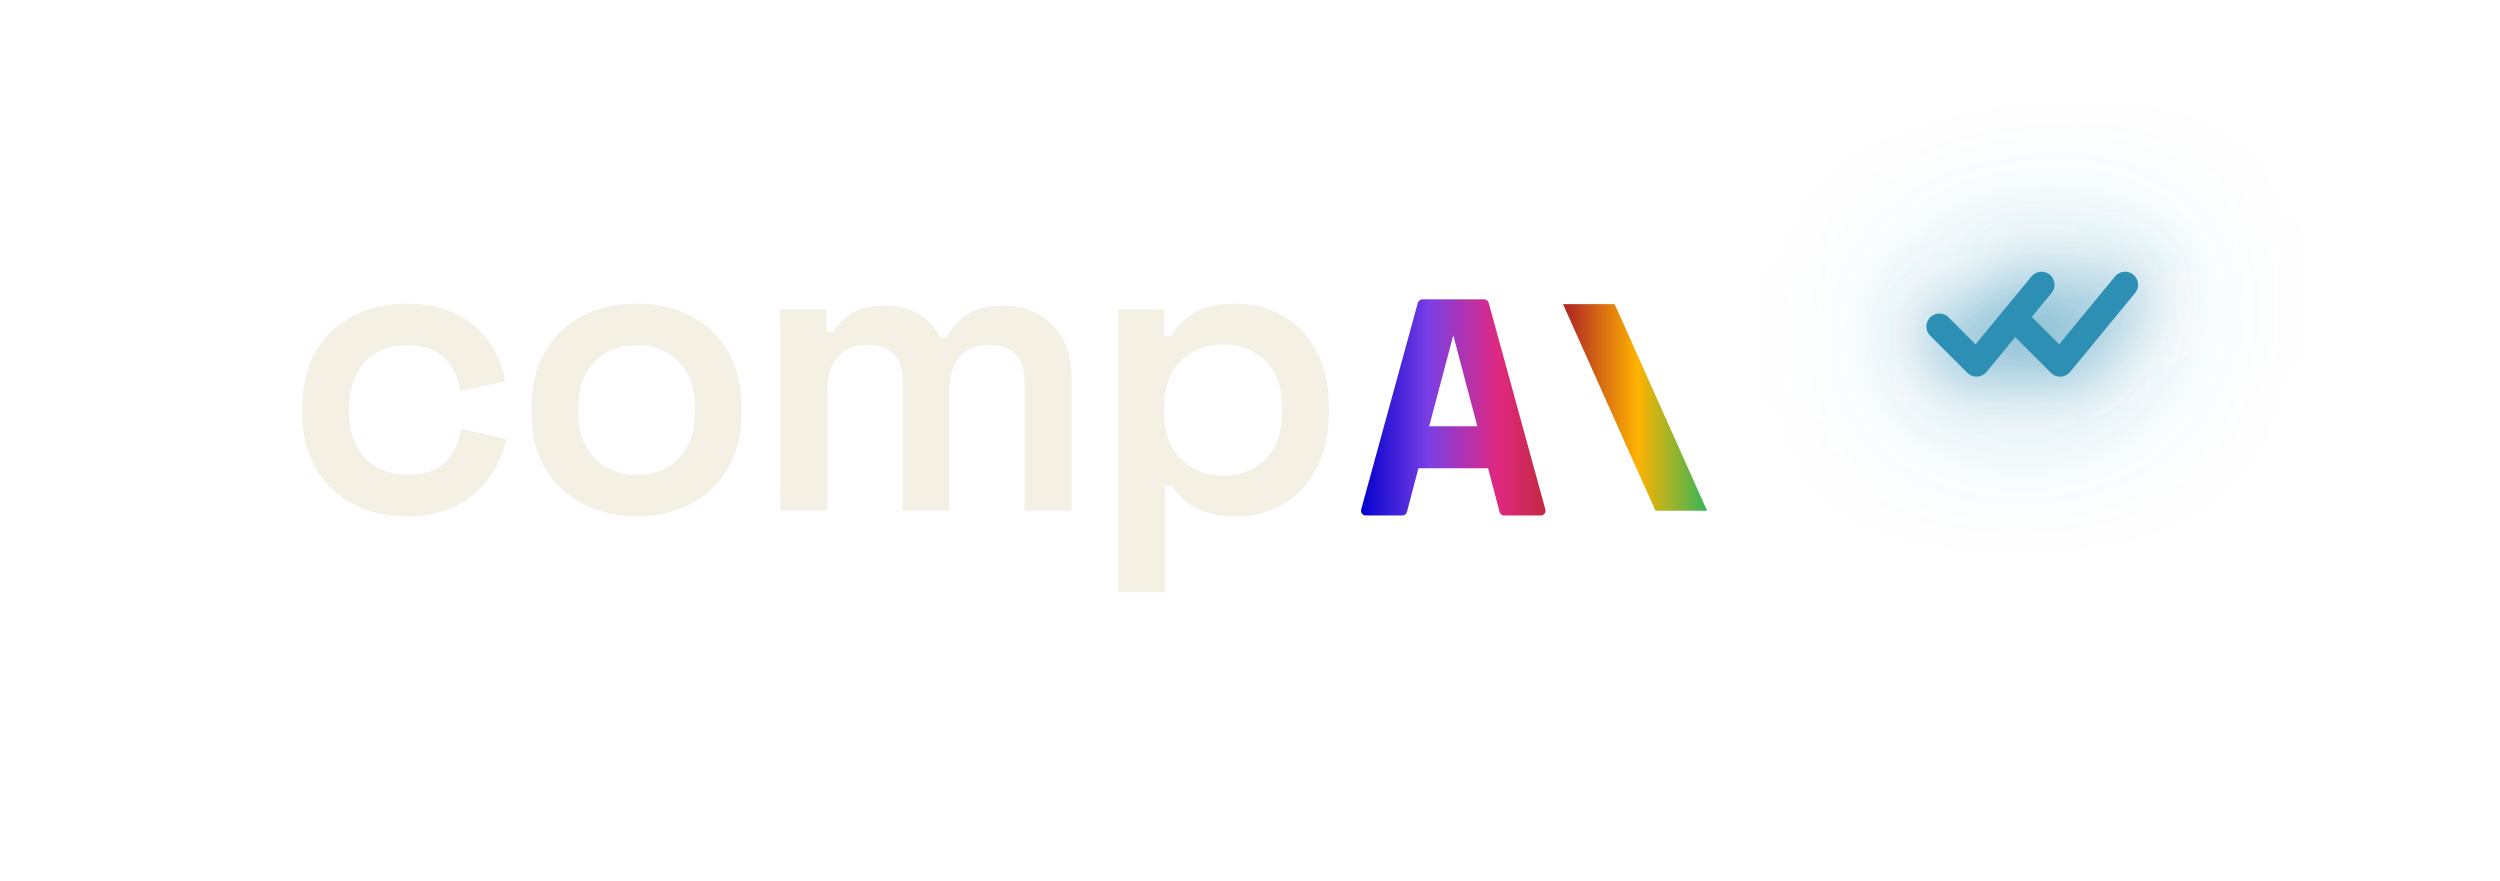
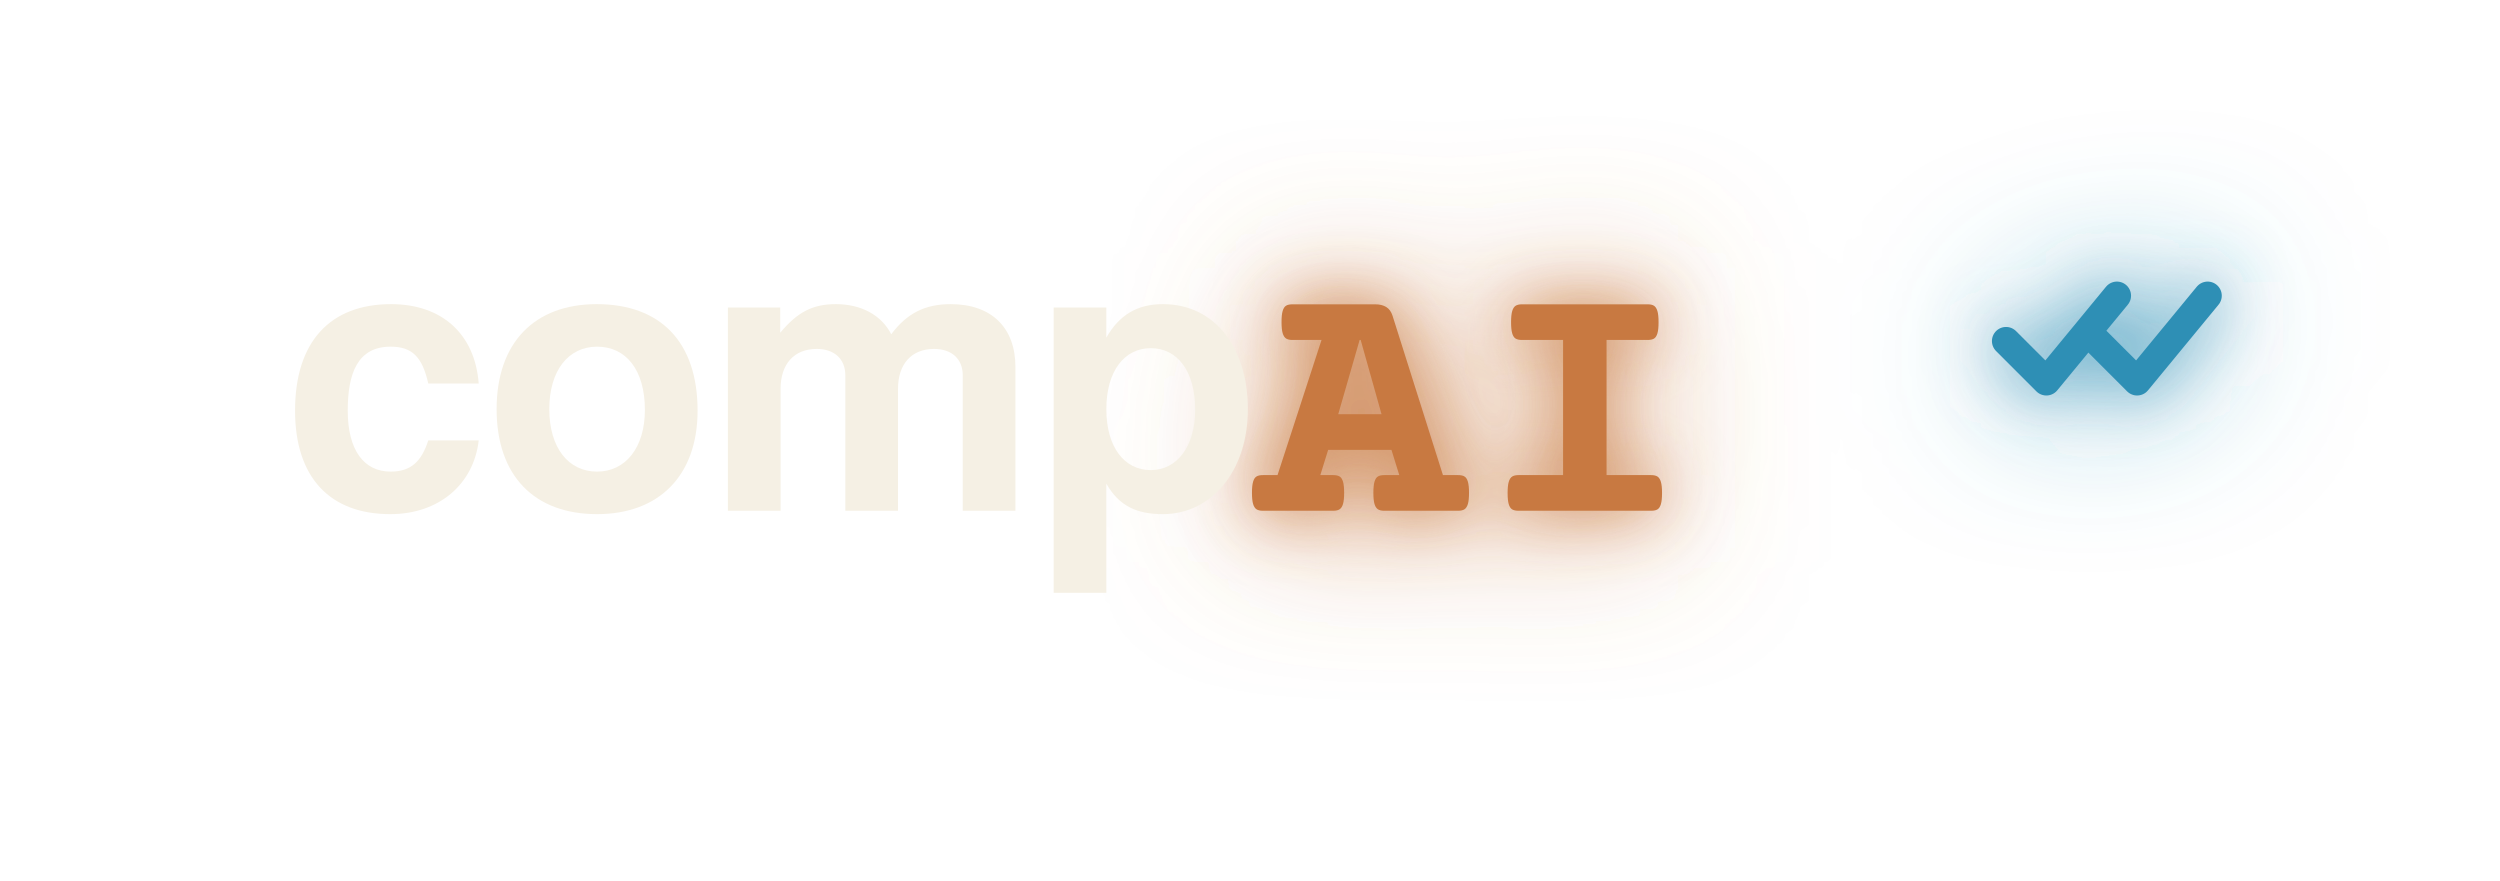
<svg xmlns="http://www.w3.org/2000/svg" viewBox="-38 -18 372 131" width="372" height="131" role="img" aria-label="compAI">
  <defs>
-     <linearGradient id="arcoiris" gradientUnits="userSpaceOnUse" x1="396.41" y1="0" x2="524.14" y2="0">
-       <stop offset="0" stop-color="#0000CD" />
-       <stop offset=".2" stop-color="#7B3FE4" />
-       <stop offset=".4" stop-color="#E0287F" />
-       <stop offset=".6" stop-color="#B22A22" />
-       <stop offset=".8" stop-color="#FFB300" />
-       <stop offset="1" stop-color="#35B558" />
-     </linearGradient>
-     <filter id="brasa" filterUnits="userSpaceOnUse" x="-38" y="-18" width="372" height="131">
+     <filter id="brasa" x="-150%" y="-150%" width="400%" height="400%">
      <feGaussianBlur stdDeviation="5" result="b1" />
      <feGaussianBlur in="SourceGraphic" stdDeviation="12" result="b2" />
      <feMerge>
        <feMergeNode in="b2" />
        <feMergeNode in="b1" />
      </feMerge>
    </filter>
+     <g id="brillo">
+       <g fill="none">
+         <path transform="translate(4.000 58.000) scale(0.056 -0.056)" d="M522.00 187.00H388.00C370.00 131.00 342.00 104.00 288.00 104.00C217.00 104.00 174.00 161.00 174.00 266.00C174.00 365.00 200.00 436.00 288.00 436.00C345.00 436.00 372.00 409.00 388.00 338.00H522.00C512.00 470.00 424.00 549.00 289.00 549.00C128.00 549.00 34.00 450.00 34.00 266.00C34.00 88.00 127.00 -9.00 287.00 -9.00C418.00 -9.00 509.00 72.00 522.00 187.00Z" />
+         <path transform="translate(33.936 58.000) scale(0.056 -0.056)" d="M569.00 266.00C569.00 449.00 470.00 549.00 301.00 549.00C136.00 549.00 35.00 447.00 35.00 270.00C35.00 92.00 136.00 -9.00 302.00 -9.00C466.00 -9.00 569.00 93.00 569.00 266.00ZM429.00 268.00C429.00 167.00 377.00 104.00 302.00 104.00C226.00 104.00 175.00 167.00 175.00 270.00C175.00 373.00 226.00 436.00 302.00 436.00C379.00 436.00 429.00 374.00 429.00 268.00Z" />
+         <path transform="translate(66.952 58.000) scale(0.056 -0.056)" d="M824.00 0.00V382.00C824.00 487.00 760.00 549.00 652.00 549.00C584.00 549.00 536.00 525.00 494.00 469.00C468.00 520.00 414.00 549.00 347.00 549.00C285.00 549.00 245.00 528.00 199.00 473.00V540.00H60.00V0.00H200.00V324.00C200.00 390.00 236.00 430.00 296.00 430.00C343.00 430.00 372.00 403.00 372.00 360.00V0.00H512.00V324.00C512.00 390.00 548.00 430.00 608.00 430.00C655.00 430.00 684.00 403.00 684.00 360.00V0.00Z" />
+         <path transform="translate(115.536 58.000) scale(0.056 -0.056)" d="M574.00 270.00C574.00 430.00 489.00 549.00 348.00 549.00C280.00 549.00 232.00 520.00 198.00 460.00V540.00H58.00V-218.00H198.00V72.00C232.00 12.00 280.00 -9.00 348.00 -9.00C478.00 -9.00 574.00 106.00 574.00 270.00ZM434.00 268.00C434.00 170.00 385.00 108.00 316.00 108.00C246.00 108.00 198.00 169.00 198.00 270.00C198.00 371.00 246.00 432.00 316.00 432.00C387.00 432.00 434.00 371.00 434.00 268.00Z" />
+       </g>
+       <g fill="#C87941">
+         <path transform="translate(148.552 58.000) scale(0.025879 -0.025879)" d="M798.00 1122.00 1088.00 205.00H1175.00Q1199.00 205.00 1212.00 197.00Q1225.00 189.00 1231.50 167.00Q1238.00 145.00 1238.00 103.00Q1238.00 61.00 1231.50 39.00Q1225.00 17.00 1212.00 8.50Q1199.00 0.00 1175.00 0.00H751.00Q727.00 0.00 714.00 8.50Q701.00 17.00 694.50 39.00Q688.00 61.00 688.00 103.00Q688.00 145.00 694.50 167.00Q701.00 189.00 714.00 197.00Q727.00 205.00 751.00 205.00H837.00L792.00 350.00H428.00L383.00 205.00H457.00Q481.00 205.00 494.00 197.00Q507.00 189.00 513.50 167.00Q520.00 145.00 520.00 103.00Q520.00 61.00 513.50 39.00Q507.00 17.00 494.00 8.50Q481.00 0.00 457.00 0.00H53.00Q29.00 0.00 16.00 8.50Q3.00 17.00 -3.50 39.00Q-10.00 61.00 -10.00 103.00Q-10.00 145.00 -3.50 167.00Q3.00 189.00 16.00 197.00Q29.00 205.00 53.00 205.00H137.00L390.00 982.00H223.00Q199.00 982.00 186.00 990.50Q173.00 999.00 166.50 1021.00Q160.00 1043.00 160.00 1085.00Q160.00 1127.00 166.50 1149.00Q173.00 1171.00 186.00 1179.00Q199.00 1187.00 223.00 1187.00H697.00Q737.00 1187.00 762.00 1171.50Q787.00 1156.00 798.00 1122.00ZM609.00 982.00 486.00 555.00H735.00L615.00 982.00Z" />
+         <path transform="translate(181.931 58.000) scale(0.025879 -0.025879)" d="M1038.00 1084.00Q1038.00 1042.00 1031.50 1020.00Q1025.00 998.00 1012.00 990.00Q999.00 982.00 975.00 982.00H739.00V205.00H995.00Q1019.00 205.00 1032.00 196.50Q1045.00 188.00 1051.50 166.00Q1058.00 144.00 1058.00 102.00Q1058.00 60.00 1051.50 38.00Q1045.00 16.00 1032.00 8.00Q1019.00 0.00 995.00 0.00H233.00Q209.00 0.00 196.00 8.00Q183.00 16.00 176.50 38.00Q170.00 60.00 170.00 102.00Q170.00 144.00 176.50 166.00Q183.00 188.00 196.00 196.50Q209.00 205.00 233.00 205.00H489.00V982.00H253.00Q229.00 982.00 216.00 990.00Q203.00 998.00 196.50 1020.00Q190.00 1042.00 190.00 1084.00Q190.00 1126.00 196.50 1148.00Q203.00 1170.00 216.00 1178.50Q229.00 1187.00 253.00 1187.00H975.00Q999.00 1187.00 1012.00 1178.50Q1025.00 1170.00 1031.50 1148.00Q1038.00 1126.00 1038.00 1084.00Z" />
+       </g>
+       <g transform="translate(259 20) scale(1.5)">
+         <g fill="none" stroke="#2E8FB5" stroke-width="2.8" stroke-linecap="round" stroke-linejoin="round">
+           <path d="M1 8.5 L5 12.5 L12 4" />
+           <path d="M10 8.5 L14 12.5 L21 4" />
+         </g>
+       </g>
+     </g>
+     <g id="marca">
+       <g fill="#F5F0E4">
+         <path transform="translate(4.000 58.000) scale(0.056 -0.056)" d="M522.00 187.00H388.00C370.00 131.00 342.00 104.00 288.00 104.00C217.00 104.00 174.00 161.00 174.00 266.00C174.00 365.00 200.00 436.00 288.00 436.00C345.00 436.00 372.00 409.00 388.00 338.00H522.00C512.00 470.00 424.00 549.00 289.00 549.00C128.00 549.00 34.00 450.00 34.00 266.00C34.00 88.00 127.00 -9.00 287.00 -9.00C418.00 -9.00 509.00 72.00 522.00 187.00Z" />
+         <path transform="translate(33.936 58.000) scale(0.056 -0.056)" d="M569.00 266.00C569.00 449.00 470.00 549.00 301.00 549.00C136.00 549.00 35.00 447.00 35.00 270.00C35.00 92.00 136.00 -9.00 302.00 -9.00C466.00 -9.00 569.00 93.00 569.00 266.00ZM429.00 268.00C429.00 167.00 377.00 104.00 302.00 104.00C226.00 104.00 175.00 167.00 175.00 270.00C175.00 373.00 226.00 436.00 302.00 436.00C379.00 436.00 429.00 374.00 429.00 268.00Z" />
+         <path transform="translate(66.952 58.000) scale(0.056 -0.056)" d="M824.00 0.00V382.00C824.00 487.00 760.00 549.00 652.00 549.00C584.00 549.00 536.00 525.00 494.00 469.00C468.00 520.00 414.00 549.00 347.00 549.00C285.00 549.00 245.00 528.00 199.00 473.00V540.00H60.00V0.00H200.00V324.00C200.00 390.00 236.00 430.00 296.00 430.00C343.00 430.00 372.00 403.00 372.00 360.00V0.00H512.00V324.00C512.00 390.00 548.00 430.00 608.00 430.00C655.00 430.00 684.00 403.00 684.00 360.00V0.00Z" />
+         <path transform="translate(115.536 58.000) scale(0.056 -0.056)" d="M574.00 270.00C574.00 430.00 489.00 549.00 348.00 549.00C280.00 549.00 232.00 520.00 198.00 460.00V540.00H58.00V-218.00H198.00V72.00C232.00 12.00 280.00 -9.00 348.00 -9.00C478.00 -9.00 574.00 106.00 574.00 270.00ZM434.00 268.00C434.00 170.00 385.00 108.00 316.00 108.00C246.00 108.00 198.00 169.00 198.00 270.00C198.00 371.00 246.00 432.00 316.00 432.00C387.00 432.00 434.00 371.00 434.00 268.00Z" />
+       </g>
+       <g fill="#C87941">
+         <path transform="translate(148.552 58.000) scale(0.025879 -0.025879)" d="M798.00 1122.00 1088.00 205.00H1175.00Q1199.00 205.00 1212.00 197.00Q1225.00 189.00 1231.50 167.00Q1238.00 145.00 1238.00 103.00Q1238.00 61.00 1231.50 39.00Q1225.00 17.00 1212.00 8.50Q1199.00 0.00 1175.00 0.00H751.00Q727.00 0.00 714.00 8.50Q701.00 17.00 694.50 39.00Q688.00 61.00 688.00 103.00Q688.00 145.00 694.50 167.00Q701.00 189.00 714.00 197.00Q727.00 205.00 751.00 205.00H837.00L792.00 350.00H428.00L383.00 205.00H457.00Q481.00 205.00 494.00 197.00Q507.00 189.00 513.50 167.00Q520.00 145.00 520.00 103.00Q520.00 61.00 513.50 39.00Q507.00 17.00 494.00 8.50Q481.00 0.00 457.00 0.00H53.00Q29.00 0.00 16.00 8.50Q3.00 17.00 -3.50 39.00Q-10.00 61.00 -10.00 103.00Q-10.00 145.00 -3.50 167.00Q3.00 189.00 16.00 197.00Q29.00 205.00 53.00 205.00H137.00L390.00 982.00H223.00Q199.00 982.00 186.00 990.50Q173.00 999.00 166.50 1021.00Q160.00 1043.00 160.00 1085.00Q160.00 1127.00 166.50 1149.00Q173.00 1171.00 186.00 1179.00Q199.00 1187.00 223.00 1187.00H697.00Q737.00 1187.00 762.00 1171.50Q787.00 1156.00 798.00 1122.00ZM609.00 982.00 486.00 555.00H735.00L615.00 982.00Z" />
+         <path transform="translate(181.931 58.000) scale(0.025879 -0.025879)" d="M1038.00 1084.00Q1038.00 1042.00 1031.50 1020.00Q1025.00 998.00 1012.00 990.00Q999.00 982.00 975.00 982.00H739.00V205.00H995.00Q1019.00 205.00 1032.00 196.50Q1045.00 188.00 1051.50 166.00Q1058.00 144.00 1058.00 102.00Q1058.00 60.00 1051.50 38.00Q1045.00 16.00 1032.00 8.00Q1019.00 0.00 995.00 0.00H233.00Q209.00 0.00 196.00 8.00Q183.00 16.00 176.50 38.00Q170.00 60.00 170.00 102.00Q170.00 144.00 176.50 166.00Q183.00 188.00 196.00 196.50Q209.00 205.00 233.00 205.00H489.00V982.00H253.00Q229.00 982.00 216.00 990.00Q203.00 998.00 196.50 1020.00Q190.00 1042.00 190.00 1084.00Q190.00 1126.00 196.50 1148.00Q203.00 1170.00 216.00 1178.50Q229.00 1187.00 253.00 1187.00H975.00Q999.00 1187.00 1012.00 1178.50Q1025.00 1170.00 1031.50 1148.00Q1038.00 1126.00 1038.00 1084.00Z" />
+       </g>
+       <g transform="translate(259 20) scale(1.5)">
+         <g fill="none" stroke="#2E8FB5" stroke-width="2.8" stroke-linecap="round" stroke-linejoin="round">
+           <path d="M1 8.5 L5 12.5 L12 4" />
+           <path d="M10 8.5 L14 12.5 L21 4" />
+         </g>
+       </g>
+     </g>
  </defs>
-   <g transform="translate(4 -2.68) scale(0.4045)">
-     <path fill="#F5F0E4" d="M45.6 152.1Q34.8 152.1 26.1 147.6Q17.4 143.1 12.375 134.55Q7.35 126.0 7.35 114.0V111.9Q7.35 99.9 12.375 91.35Q17.4 82.8 26.1 78.3Q34.8 73.8 45.6 73.8Q56.25 73.8 63.825 77.55Q71.4 81.3 76.05 87.825Q80.7 94.35 82.05 102.45L65.4 105.9Q64.8 101.25 62.55 97.425Q60.3 93.6 56.175 91.35Q52.05 89.1 46.05 89.1Q39.9 89.1 35.025 91.725Q30.15 94.35 27.375 99.6Q24.6 104.85 24.6 112.2V113.7Q24.6 121.05 27.375 126.225Q30.15 131.4 35.025 134.1Q39.9 136.8 46.05 136.8Q55.2 136.8 59.925 132.075Q64.65 127.35 65.85 119.85L82.5 123.75Q80.7 131.55 76.05 138.0Q71.4 144.45 63.825 148.275Q56.25 152.1 45.6 152.1Z M130.379 152.1Q119.279 152.1 110.504 147.525Q101.729 142.95 96.704 134.475Q91.679 126.0 91.679 114.15V111.75Q91.679 99.9 96.704 91.35Q101.729 82.8 110.504 78.3Q119.279 73.8 130.379 73.8Q141.479 73.8 150.179 78.3Q158.879 82.8 163.904 91.35Q168.929 99.9 168.929 111.75V114.15Q168.929 126.0 163.904 134.475Q158.879 142.95 150.179 147.525Q141.479 152.1 130.379 152.1ZM130.379 136.8Q139.829 136.8 145.829 130.725Q151.829 124.65 151.829 113.7V112.2Q151.829 101.25 145.829 95.175Q139.829 89.1 130.379 89.1Q120.929 89.1 114.929 95.175Q108.929 101.25 108.929 112.2V113.7Q108.929 124.65 114.929 130.725Q120.929 136.8 130.379 136.8Z M183.233 150.0V75.9H200.183V84.15H202.733Q204.683 80.4 209.258 77.475Q213.833 74.55 221.483 74.55Q229.583 74.55 234.533 77.85Q239.483 81.15 242.033 86.25H244.433Q246.983 81.15 251.783 77.85Q256.583 74.55 265.433 74.55Q272.333 74.55 277.958 77.55Q283.583 80.55 286.958 86.4Q290.333 92.25 290.333 100.95V150.0H273.083V102.15Q273.083 95.7 269.633 92.325Q266.183 88.95 260.033 88.95Q253.283 88.95 249.308 93.375Q245.333 97.8 245.333 106.05V150.0H228.233V102.15Q228.233 95.7 224.783 92.325Q221.333 88.95 215.183 88.95Q208.283 88.95 204.383 93.375Q200.483 97.8 200.483 106.05V150.0Z M307.469 180.0V75.9H324.419V85.65H326.969Q329.519 81.0 335.144 77.4Q340.769 73.8 351.269 73.8Q360.269 73.8 367.994 78.225Q375.719 82.65 380.369 91.2Q385.019 99.75 385.019 111.75V114.15Q385.019 126.15 380.369 134.7Q375.719 143.25 368.069 147.675Q360.419 152.1 351.269 152.1Q344.219 152.1 339.494 150.45Q334.769 148.8 331.844 146.1Q328.919 143.4 327.269 140.7H324.719V180.0ZM346.169 137.1Q355.619 137.1 361.694 131.025Q367.769 124.95 367.769 113.7V112.2Q367.769 100.8 361.619 94.8Q355.469 88.8 346.169 88.8Q336.869 88.8 330.644 94.8Q324.419 100.8 324.419 112.2V113.7Q324.419 124.95 330.644 131.025Q336.869 137.1 346.169 137.1Z" />
-     <path fill="url(#arcoiris)" stroke="url(#arcoiris)" stroke-width="3.5" stroke-linejoin="round" d="M398.578 150.0 419.423 74H442.115L462.96 150.0H449.497L444.937 132.629H416.6L412.04 150.0ZM419.64 120.686H441.897L431.692 82.143H429.846Z" />
-     <polygon fill="url(#arcoiris)" points="471.14,74 490.14,74 524.14,150 505.14,150" />
-   </g>
-   <g filter="url(#brasa)" opacity=".9">
-     <g transform="translate(249.20 18.84) scale(1.3815)" fill="none" stroke="#2E8FB5" stroke-width="2.8" stroke-linecap="round" stroke-linejoin="round">
-       <path d="M1 8.5 L5 12.5 L12 4" />
-       <path d="M10 8.5 L14 12.5 L21 4" />
-     </g>
-   </g>
-   <g transform="translate(249.20 18.84) scale(1.3815)" fill="none" stroke="#2E8FB5" stroke-width="2.8" stroke-linecap="round" stroke-linejoin="round">
-     <path d="M1 8.5 L5 12.5 L12 4" />
-     <path d="M10 8.5 L14 12.5 L21 4" />
-   </g>
+   <use href="#brillo" filter="url(#brasa)" opacity="0.9" />
+   <use href="#marca" />
</svg>
